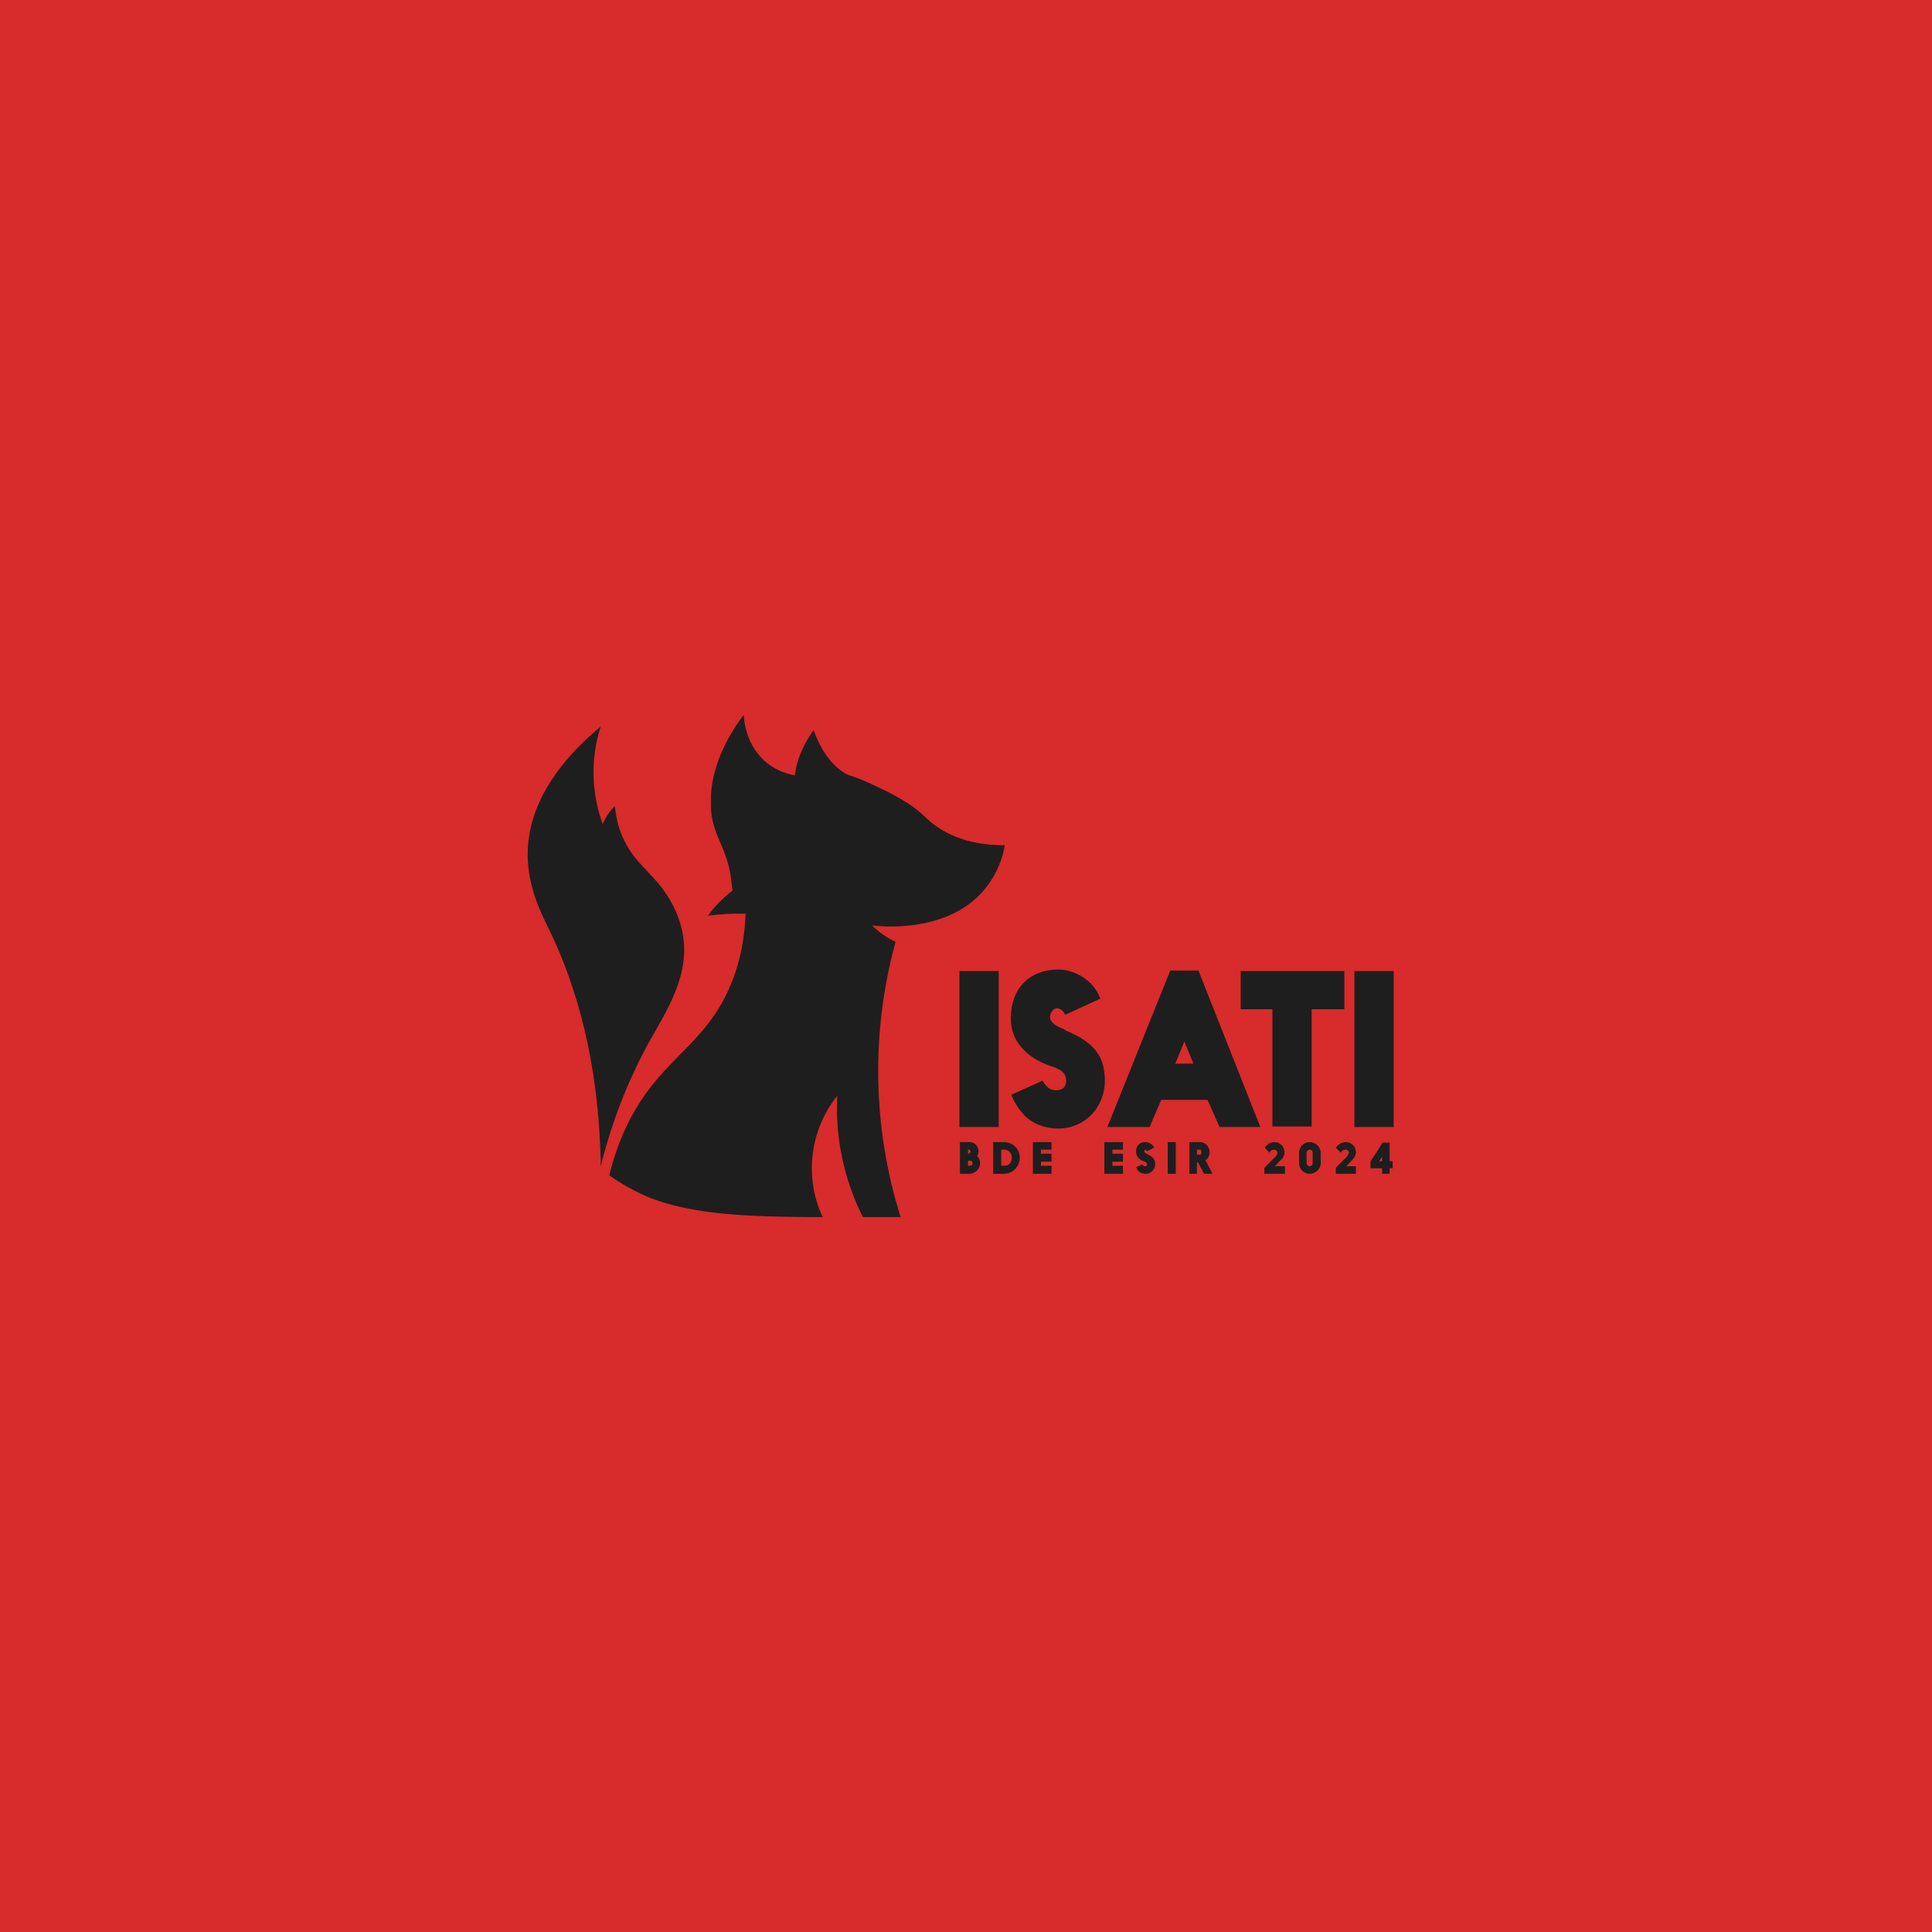
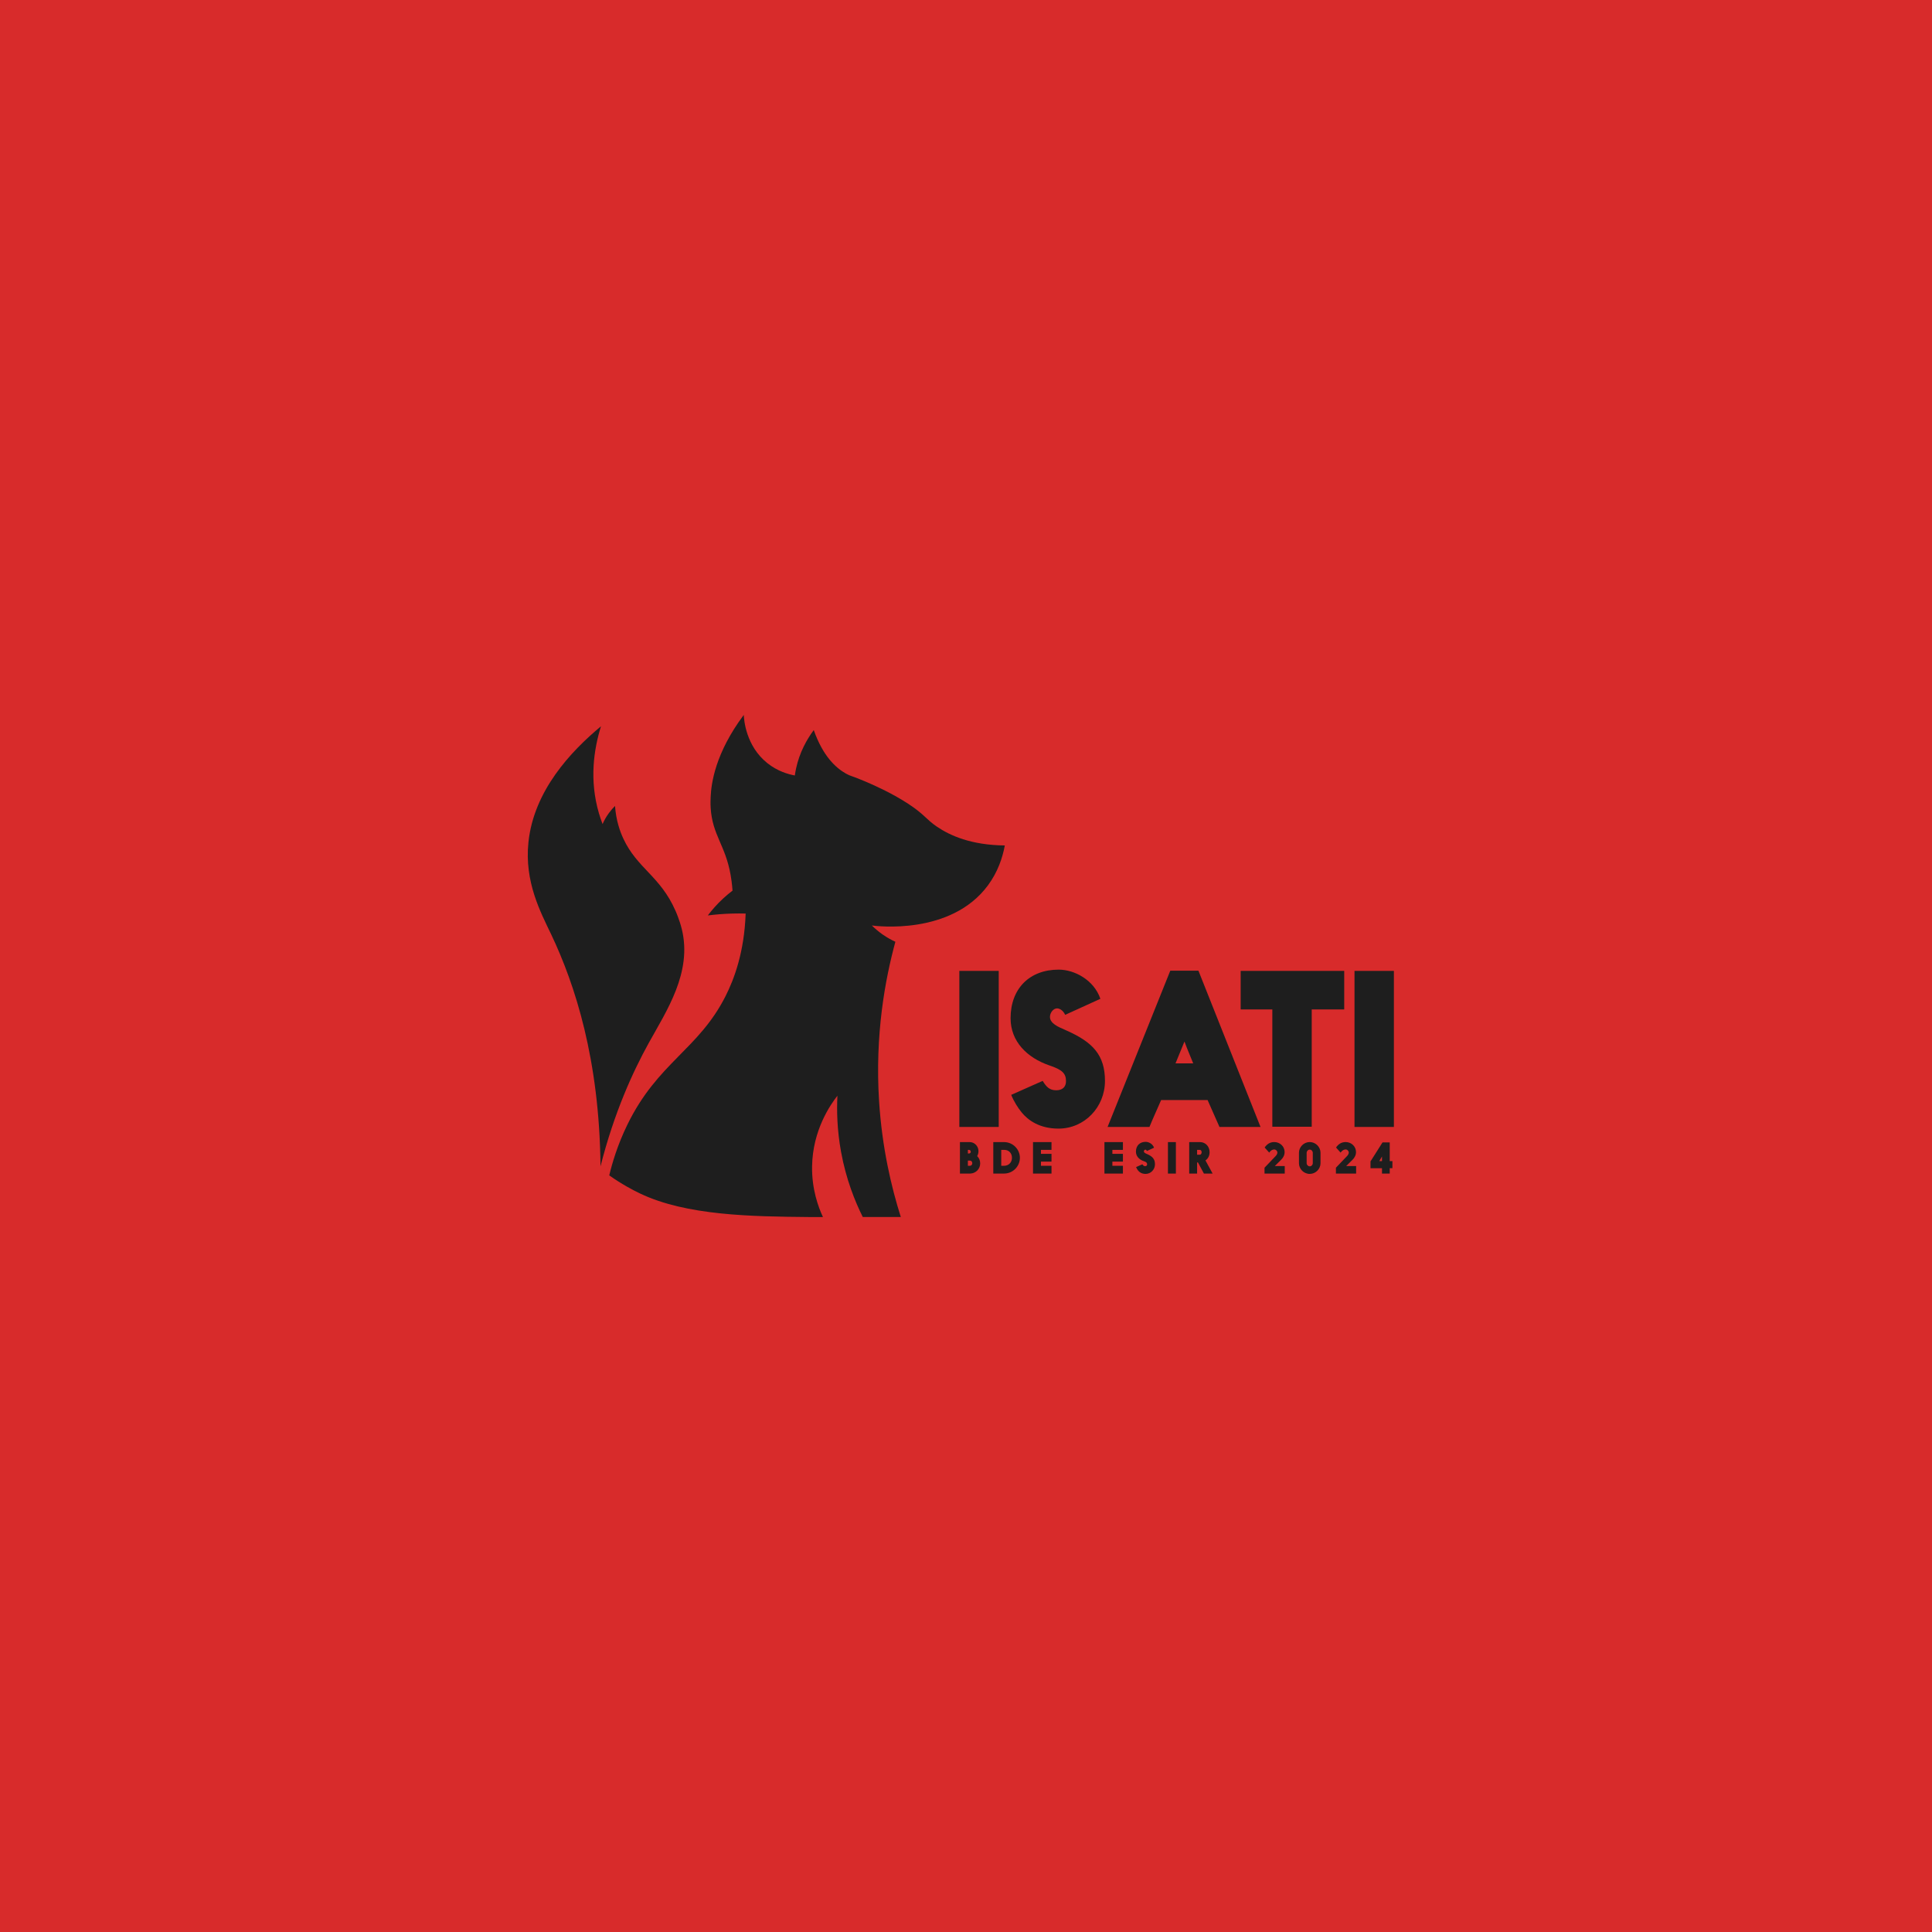
- <svg xmlns="http://www.w3.org/2000/svg" fill="none" viewBox="0 0 3840 3840">
-   <path fill="#D82B2B" d="M0 0h3840v3840H0z" />
-   <g fill="#1E1E1E" clip-path="url(#a)">
-     <path d="M1907 1930h78v310h-78v-310Zm103 246 62-28c8 12 14 19 27 19 12 0 20-6 20-18 0-16-8-23-33-31-45-16-77-48-77-94 0-59 37-97 95-97 31 0 70 21 83 58l-70 32c-4-10-12-13-16-13-7 0-14 9-14 17 0 13 16 20 28 25l5 3c52 22 76 48 76 99 0 53-40 95-92 95-38 0-61-17-73-32-8-9-16-22-21-35Zm495 64h-81l-24-54h-92l-23 54h-84l125-311h56l123 311Zm-151-170-18 44h36l-18-44Zm175 169v-233h-63v-76h206v76h-65v233h-78Zm163-309h78v310h-78v-310Zm-764 403h-20v-63h19c11 0 18 9 18 18 0 3-1 7-3 10 4 3 6 8 6 14 0 11-9 20-20 21Zm0-26h-4v10h4c3 0 5-2 5-5s-2-5-5-5Zm-4-14h2c2-1 3-2 3-4s-1-3-3-4h-2v8Zm72-8h-6v32h6c9 0 15-6 15-16 0-9-6-16-15-16Zm-22 48v-63h22c17 0 31 14 31 31s-14 32-31 32h-22Zm116-24h-21v8h21v16h-37v-63h37v15h-21v8h21v16Zm142 0h-21v8h21v16h-37v-63h37v15h-21v8h21v16Zm26 11 13-6c1 3 2 4 5 4 2 0 4-1 4-4s-2-4-7-6c-9-3-15-10-15-19 0-12 7-19 19-19 6 0 14 4 17 11l-14 7-4-3-2 3c0 3 3 4 5 5l1 1c11 5 16 10 16 20 0 11-9 19-19 19-8 0-12-3-15-6l-4-7Zm63-50h16v63h-16v-63Zm64 15h-6v10h6c2 0 3-3 3-5s-1-5-3-5Zm8 48-12-23h-2v23h-15v-63h21c11 0 19 9 19 20 0 7-3 13-8 16l14 27h-17Zm120 0v-12l23-23c2-2 3-5 3-7 0-3-3-6-6-6-4 0-7 1-10 6l-9-10c4-6 10-11 19-11 11 0 20 9 20 20 0 6-2 11-7 15l-12 13h20v15h-41Zm112-42v21c0 11-10 21-22 21s-21-10-21-21v-21c0-11 9-21 21-21s22 10 22 21Zm-28 0v21c0 3 3 6 6 6 4 0 6-3 6-6v-21c0-3-2-6-6-6-3 0-6 3-6 6Zm58 42v-12l23-23 3-7c0-3-3-6-6-6-4 0-7 1-10 6l-10-10c5-6 11-11 20-11 11 0 20 9 20 20 0 6-3 11-7 15l-12 13h19v15h-40Zm69-11v-14l12-18 12-19h14v37h6v14h-6v11h-15v-11h-23Zm17-14h6v-9l-6 9Zm-1645-451c-21-43-54-104-46-183 11-102 84-180 144-230a297 297 0 0 0 4 194 112 112 0 0 1 24-36c3 29 10 51 17 65 27 59 73 74 104 144 1 2 8 18 12 36 21 86-30 162-66 226-31 57-68 137-95 245-3-212-51-361-98-461Z" />
-     <path d="M1211 2336c6-24 16-60 36-101 60-123 141-149 195-255 17-34 37-87 40-164a491 491 0 0 0-75 4 255 255 0 0 1 49-50l-4-31c-10-59-36-79-39-133v-22c1-27 8-87 65-163 1 9 4 62 47 96 21 16 42 22 55 24l2-14c7-32 22-57 35-76 19 52 44 75 64 87 11 5 11 3 39 15 15 7 51 22 85 44 32 21 36 32 57 46 26 18 68 37 135 37-4 25-14 53-34 80-73 99-221 81-230 79a163 163 0 0 0 47 33 970 970 0 0 0 10 547h-75a485 485 0 0 1-51-241 231 231 0 0 0-29 241h-28c-113-1-243-3-335-47-14-7-36-18-61-36Z" />
+ <svg xmlns="http://www.w3.org/2000/svg" width="3840" height="3840" viewBox="0 0 3840 3840" fill="none">
+   <rect width="3840" height="3840" fill="#D82B2B" />
+   <g clip-path="url(#clip0_12_53)">
+     <path d="M1906.76 1929.69H1985.04V2239.89H1906.76V1929.69ZM2009.85 2176.11L2072.38 2148.36C2079.84 2160.37 2086.05 2167 2099.3 2167C2111.31 2167 2118.77 2160.79 2118.77 2148.78C2118.77 2133.45 2110.9 2126 2086.05 2117.72C2041.32 2102.39 2008.6 2070.09 2008.6 2023.7C2008.6 1965.31 2045.88 1927.21 2104.27 1927.21C2135.33 1927.21 2174.26 1947.5 2187.1 1985.19L2117.11 2017.08C2112.56 2007.14 2105.1 2004.24 2100.96 2004.24C2093.51 2004.24 2086.88 2012.94 2086.88 2021.22C2086.88 2034.06 2103.44 2041.1 2115.04 2046.07L2120.43 2048.55C2171.78 2071.33 2196.21 2097.01 2196.21 2148.36C2196.21 2200.55 2155.63 2243.2 2103.86 2243.2C2065.76 2243.2 2042.98 2226.22 2030.55 2210.9C2023.1 2201.79 2015.23 2189.36 2009.85 2176.11ZM2505.38 2239.89H2423.8L2400.19 2186.46H2307.83C2300.38 2203.86 2291.68 2222.5 2284.64 2239.89H2201.4L2326.06 1929.28H2381.97L2505.38 2239.89ZM2354.22 2070.09L2336.41 2113.57H2371.61C2365.4 2097.84 2360.43 2087.07 2354.22 2070.09ZM2528.87 2239.48V2006.31H2465.92V1929.69H2671.76V2006.31H2607.15V2239.48H2528.87ZM2692.19 1929.69H2770.47V2239.89H2692.19V1929.69Z" fill="#1E1E1E" />
+     <path d="M1928.24 2332.55H1907.95V2270H1927.41C1937.51 2270 1944.78 2278.77 1944.78 2287.87C1944.78 2291.46 1943.94 2294.97 1942.19 2297.81C1945.95 2301.48 1948.2 2306.49 1948.2 2312.42C1948.2 2323.36 1939.43 2332.3 1928.24 2332.55ZM1927.82 2306.75H1923.73V2317.1H1927.82C1930.5 2317.1 1932.5 2314.76 1932.5 2311.92C1932.5 2309 1930.5 2306.75 1927.82 2306.75ZM1923.73 2292.63H1926.4C1928.49 2292.38 1929.49 2290.8 1929.49 2289.21C1929.49 2287.45 1928.33 2285.7 1926.07 2285.45H1923.73V2292.63ZM1996.05 2285.45H1990.04V2317.1H1995.63C2004.73 2317.1 2011.33 2310.5 2011.33 2301.23C2011.33 2292.05 2005.24 2285.45 1996.05 2285.45ZM1974.25 2332.55V2270H1995.63C2013.17 2270 2027.11 2284.28 2027.11 2301.23C2027.11 2318.27 2013.17 2332.55 1995.63 2332.55H1974.25ZM2089.94 2308.83H2068.98V2317.1H2089.94V2332.55H2053.19V2270H2089.94V2285.45H2068.98V2293.38H2089.94V2308.83ZM2231.89 2308.83H2210.93V2317.1H2231.89V2332.55H2195.15V2270H2231.89V2285.45H2210.93V2293.38H2231.89V2308.83ZM2258.01 2319.69L2270.62 2314.09C2272.12 2316.52 2273.38 2317.85 2276.05 2317.85C2278.47 2317.85 2279.97 2316.6 2279.97 2314.18C2279.97 2311.09 2278.39 2309.58 2273.38 2307.91C2264.36 2304.82 2257.76 2298.31 2257.76 2288.96C2257.76 2277.18 2265.28 2269.5 2277.05 2269.5C2283.32 2269.5 2291.17 2273.59 2293.75 2281.19L2279.64 2287.62C2278.72 2285.62 2277.22 2285.03 2276.38 2285.03C2274.88 2285.03 2273.54 2286.79 2273.54 2288.46C2273.54 2291.05 2276.88 2292.47 2279.22 2293.47L2280.31 2293.97C2290.66 2298.56 2295.59 2303.74 2295.59 2314.09C2295.59 2324.62 2287.41 2333.22 2276.97 2333.22C2269.29 2333.22 2264.69 2329.79 2262.19 2326.7C2260.68 2324.87 2259.1 2322.36 2258.01 2319.69ZM2321.39 2270H2337.17V2332.55H2321.39V2270ZM2384.6 2285.45H2379.34V2295.05H2384.76C2387.35 2295.05 2388.36 2292.13 2388.36 2290.04C2388.36 2288.12 2387.19 2285.45 2384.6 2285.45ZM2392.86 2332.55L2381.01 2310.42H2379.34V2332.55H2363.64V2270H2385.1C2396.37 2270 2404.14 2279.1 2404.14 2290.04C2404.14 2296.81 2401.3 2302.9 2395.95 2306.41L2410.15 2332.55H2392.86ZM2513.34 2332.55V2320.94L2535.63 2297.56C2537.56 2295.56 2538.89 2293.05 2538.89 2290.63C2538.89 2287.62 2535.97 2284.62 2532.63 2284.62C2529.37 2284.62 2525.78 2286.37 2522.61 2290.88L2513.59 2280.77C2517.85 2274.59 2523.69 2269.92 2532.63 2269.92C2544.07 2269.92 2553.26 2278.6 2553.26 2289.79C2553.26 2295.81 2550.58 2300.98 2546.24 2305.24L2533.8 2317.6H2553.51V2332.55H2513.34ZM2624.62 2291.21V2312.01C2624.62 2323.36 2615.1 2333.22 2603.16 2333.22C2591.3 2333.22 2581.78 2323.36 2581.78 2312.01V2291.21C2581.78 2279.86 2591.3 2269.92 2603.16 2269.92C2615.1 2269.92 2624.62 2279.86 2624.62 2291.21ZM2597.07 2291.38V2311.84C2597.07 2315.18 2599.82 2318.19 2603.16 2318.19C2606.59 2318.19 2609.26 2315.18 2609.26 2311.84V2291.38C2609.26 2287.96 2606.59 2284.95 2603.16 2284.95C2599.82 2284.95 2597.07 2287.96 2597.07 2291.38ZM2655.24 2332.55V2320.94L2677.54 2297.56C2679.46 2295.56 2680.79 2293.05 2680.79 2290.63C2680.79 2287.62 2677.87 2284.62 2674.53 2284.62C2671.27 2284.62 2667.68 2286.37 2664.51 2290.88L2655.49 2280.77C2659.75 2274.59 2665.59 2269.92 2674.53 2269.92C2685.97 2269.92 2695.16 2278.6 2695.16 2289.79C2695.16 2295.81 2692.48 2300.98 2688.14 2305.24L2675.7 2317.6H2695.41V2332.55H2655.24ZM2724.02 2321.94V2308.33L2735.79 2289.71L2747.9 2270.59H2762.18V2307.83H2767.53V2321.86H2762.18V2332.55H2746.82V2321.94H2724.02ZM2741.47 2307.75H2746.82V2298.56C2745.06 2301.65 2743.31 2304.41 2741.47 2307.75Z" fill="#1E1E1E" />
+     <path d="M1095.63 1857.45C1074.82 1813.58 1042 1753.29 1050.33 1673.9C1061.04 1571.78 1134.21 1493.66 1194.49 1443.55C1180.02 1490.14 1171.23 1550.86 1190.37 1616.31C1192.55 1623.77 1195 1630.97 1197.67 1637.9C1200.38 1631.63 1204.3 1624.17 1210.03 1616.31C1214.15 1610.65 1218.42 1605.87 1222.39 1601.91C1224.53 1631.18 1232.42 1652.8 1238.87 1666.69C1266.42 1726.09 1312.42 1741.18 1342.78 1810.66C1343.8 1812.99 1350.83 1829.08 1355.14 1846.65C1376.27 1932.96 1324.68 2009.18 1289.24 2073.4C1258.05 2129.91 1220.92 2210.46 1193.56 2318.14C1191.43 2105.54 1142.82 1956.88 1095.65 1857.45H1095.63Z" fill="#1E1E1E" />
+     <path d="M1210.96 2336.14C1216.69 2312.1 1227.15 2276 1246.95 2235.36C1307.12 2111.88 1388.43 2086.14 1442.13 1979.82C1459.04 1946.35 1479.31 1892.92 1482.04 1815.76C1473.61 1815.53 1464.83 1815.52 1455.72 1815.76C1438.23 1816.23 1421.89 1817.6 1406.84 1819.52C1414.89 1808.85 1425.04 1797.13 1437.7 1785.47C1443.92 1779.75 1450.05 1774.68 1455.95 1770.2C1454.98 1756.31 1453.28 1745.35 1452.1 1738.69C1441.68 1679.58 1415.75 1659.64 1412.51 1605.52C1411.97 1596.53 1412.25 1590.04 1412.51 1583.93C1413.65 1557.18 1421.42 1497.14 1478.28 1421C1478.75 1430.35 1482.28 1482.61 1525.28 1516.87C1545.74 1533.17 1567.09 1538.99 1579.8 1541.31C1580.43 1536.73 1581.25 1532.01 1582.3 1527.19C1589.22 1495.27 1603.5 1469.86 1617.4 1451.07C1635.8 1503.28 1661.38 1526.23 1681.32 1537.54C1691.53 1543.33 1691.71 1541.22 1719.74 1553.22C1734.82 1559.67 1770.92 1575.27 1804.96 1597.46C1836.91 1618.29 1840.96 1628.62 1861.79 1642.81C1888.33 1660.89 1930.34 1679.72 1997.14 1680.41C1992.73 1704.51 1983.28 1733.3 1963.2 1760.28C1889.59 1859.16 1742.3 1840.78 1732.85 1839.46C1738.49 1845.06 1745.65 1851.33 1754.44 1857.46C1763.56 1863.81 1772.22 1868.46 1779.63 1871.86C1759.26 1946.62 1738.82 2056.36 1747.24 2188.59C1753.12 2280.97 1771.47 2359.05 1790.43 2418.94H1714.85C1699.37 2387.91 1681.63 2344.07 1671.66 2289.37C1663.76 2246.02 1662.93 2207.81 1664.46 2177.8C1650.82 2195.3 1615.24 2245.77 1614.07 2318.17C1613.34 2363.57 1626.44 2399.04 1635.66 2418.95C1630.03 2419 1619.72 2419.07 1606.87 2418.95C1493.84 2417.87 1364.4 2416.2 1272.15 2372.16C1258.09 2365.45 1236.23 2354.03 1210.96 2336.17V2336.14Z" fill="#1E1E1E" />
  </g>
  <defs>
-     <clipPath id="a">
-       <path fill="#fff" d="M1049 1421h1742v998H1049z" />
+     <clipPath id="clip0_12_53">
+       <rect width="1741.69" height="998" fill="white" transform="translate(1049 1421)" />
    </clipPath>
  </defs>
</svg>
